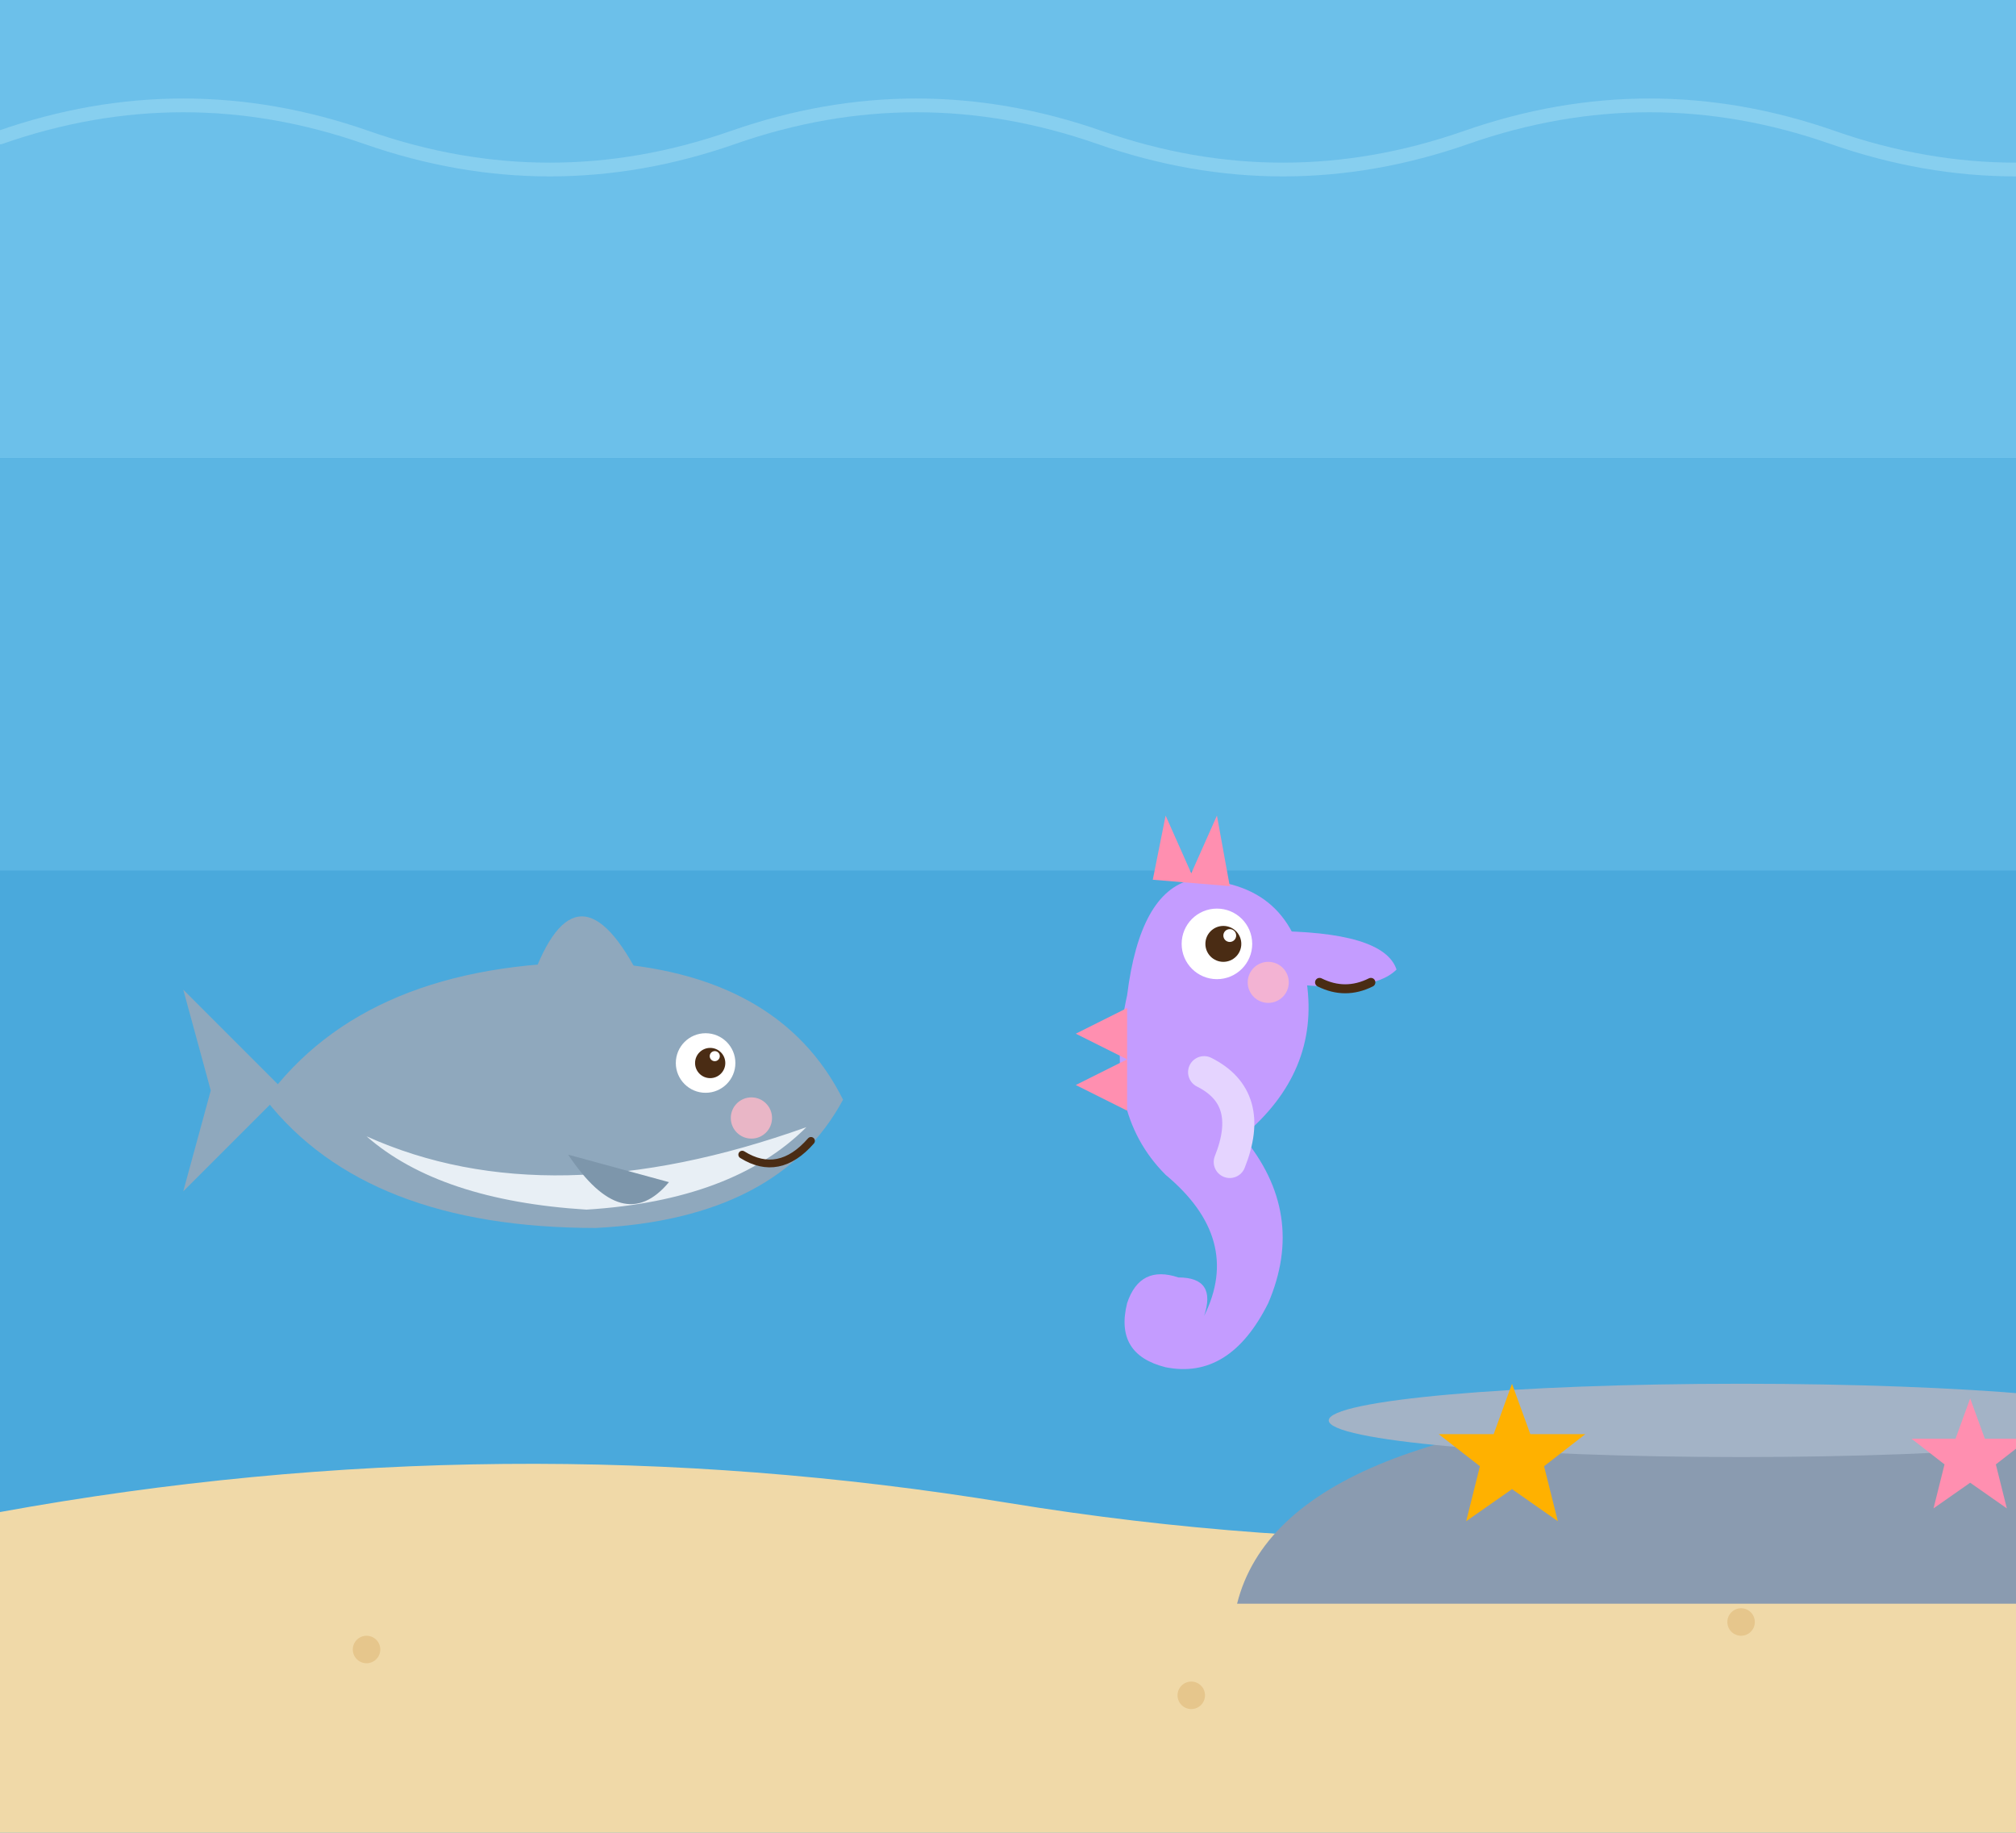
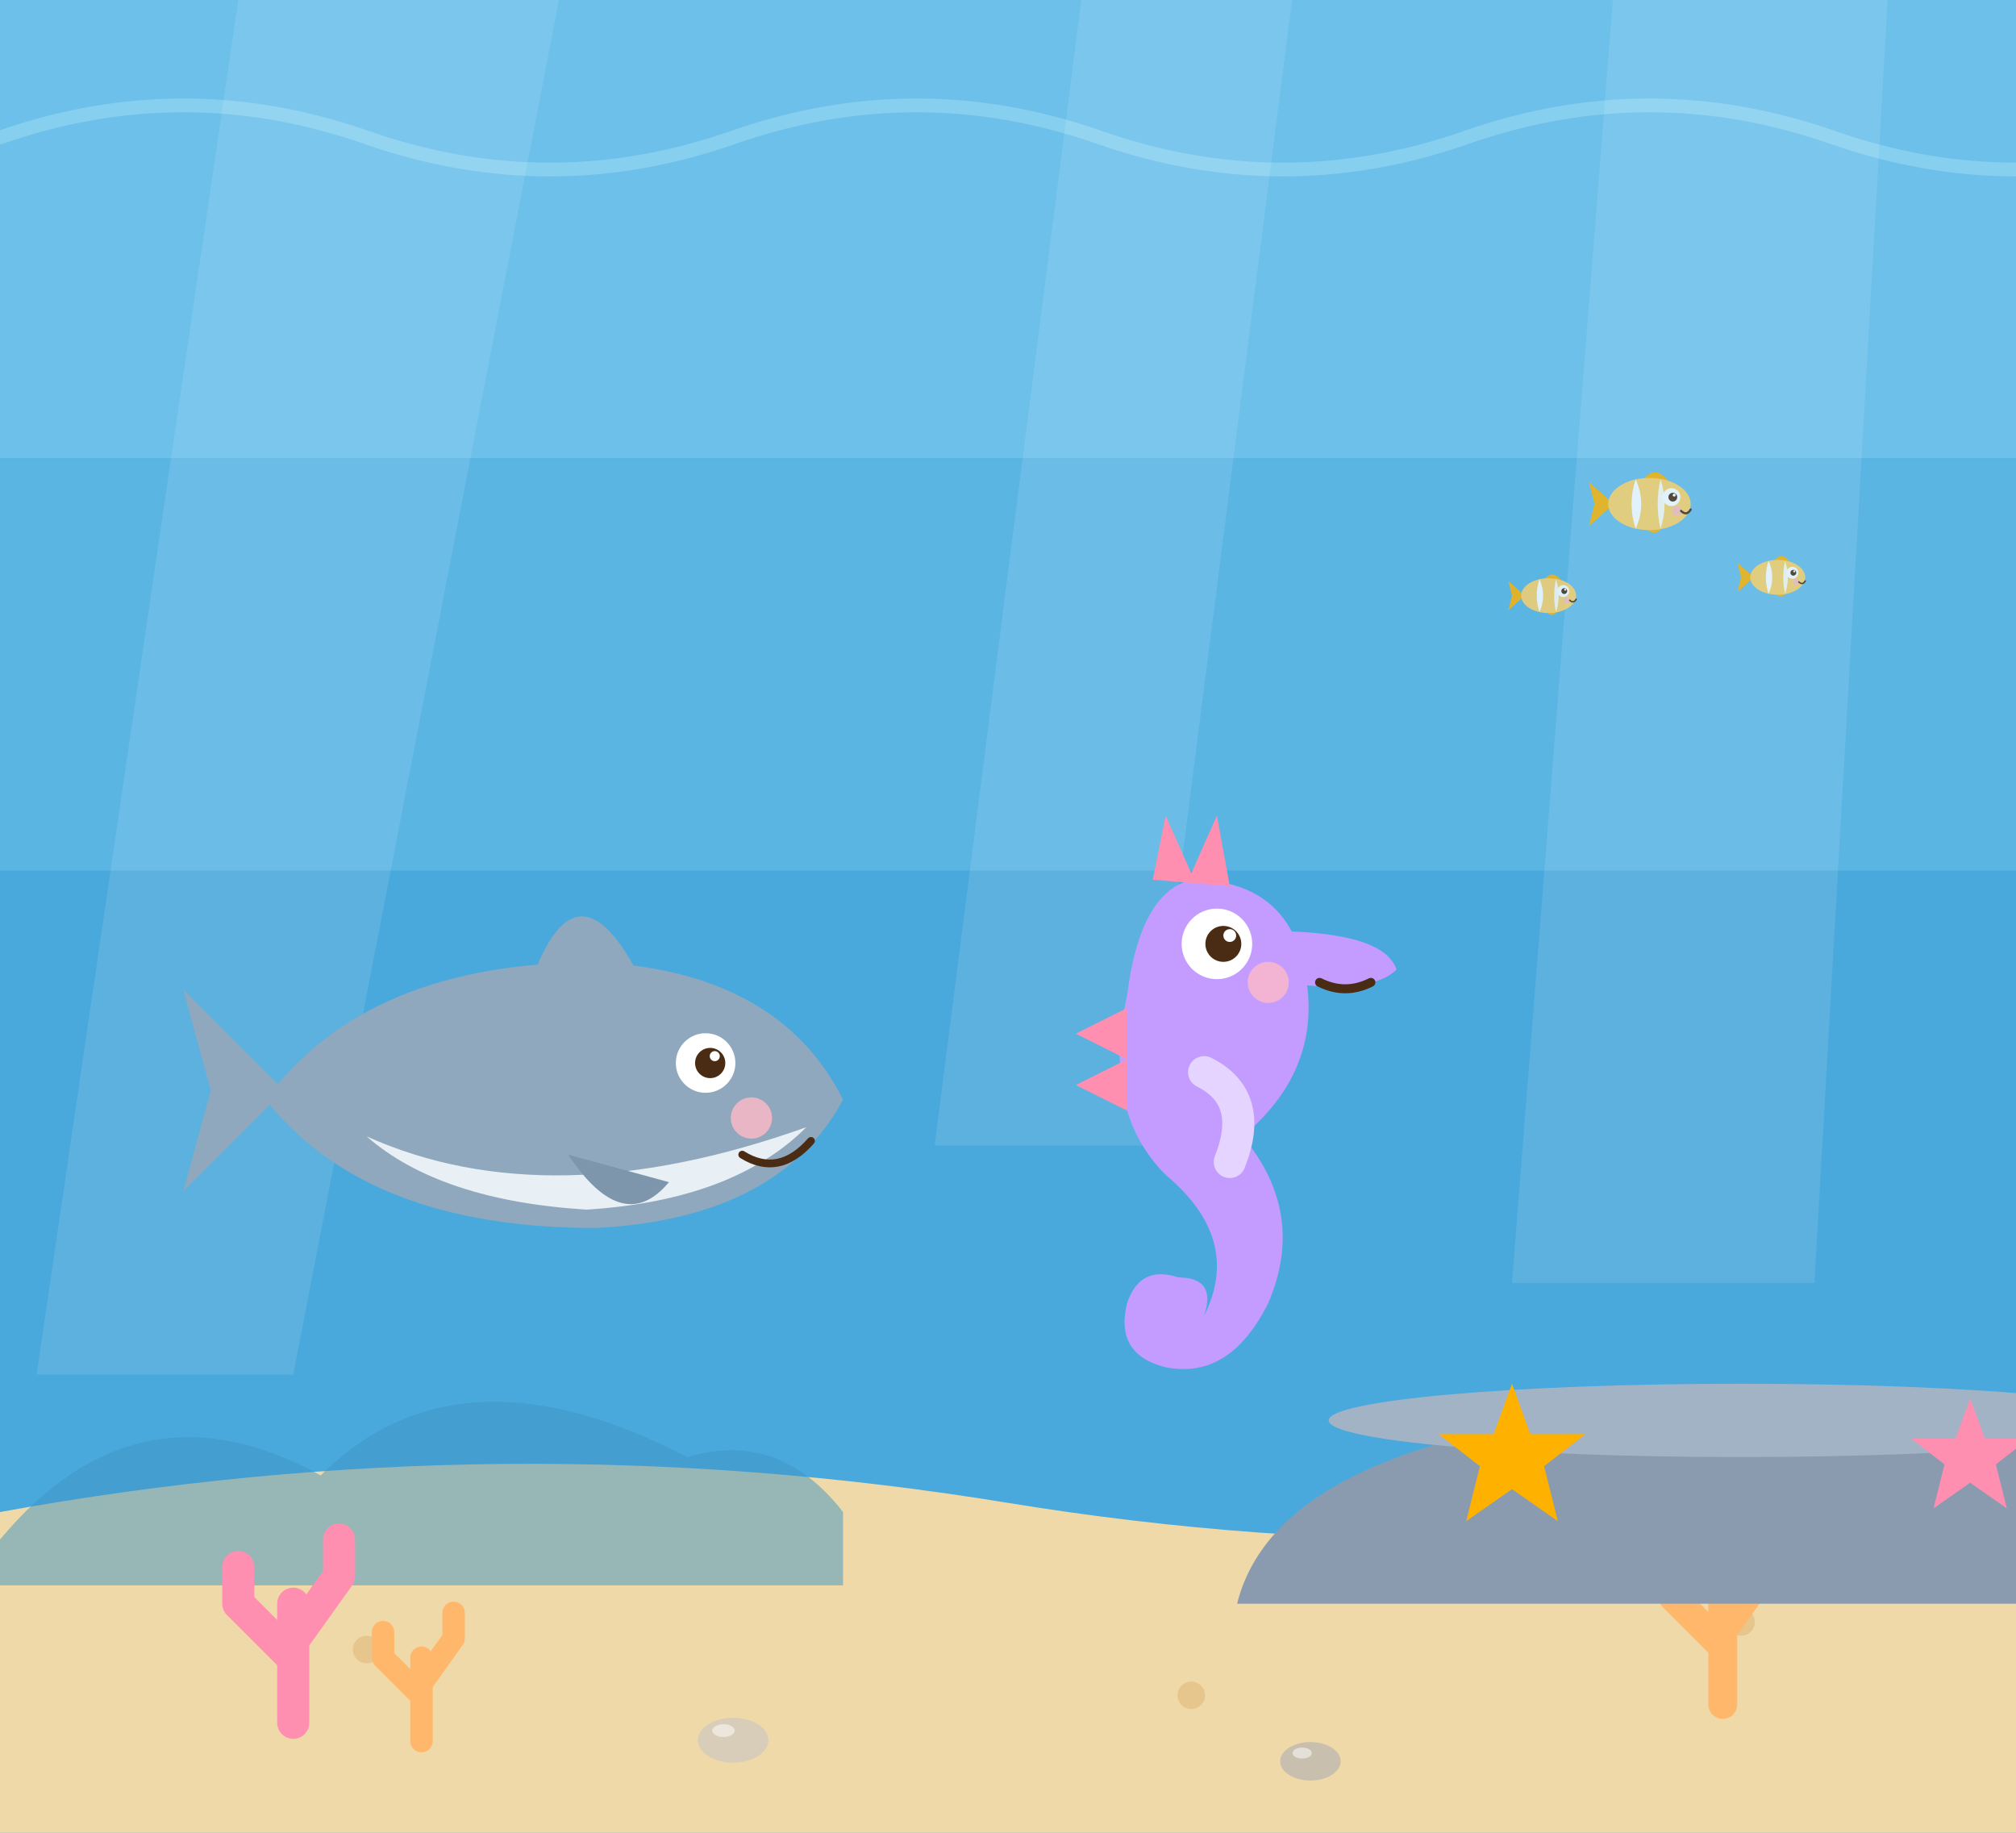
<svg xmlns="http://www.w3.org/2000/svg" viewBox="0 0 440 400" width="440" height="400">
  <rect x="0" y="0" width="440" height="400" rx="0" fill="#4aa9dc" />
  <rect x="0" y="0" width="440" height="100" rx="0" fill="#6cc0ea" />
  <rect x="0" y="100" width="440" height="90" rx="0" fill="#5bb5e3" />
  <path d="M0 30 q40 -14 80 0 t80 0 t80 0 t80 0 t80 0 t80 0" stroke="#9ad8f2" stroke-width="3" fill="none" stroke-linecap="round" stroke-linejoin="round" opacity="0.6" />
  <path d="M0 330 Q 110 310 220 328 Q 330 346 440 324 L440 400 L0 400 Z" fill="#f0d9a8" />
  <circle cx="80" cy="360" r="3" fill="#e6c68c" />
  <circle cx="260" cy="370" r="3" fill="#e6c68c" />
  <circle cx="380" cy="354" r="3" fill="#e6c68c" />
+   <path d="M52 0 H122 L64 300 H8 Z" fill="#ffffff" opacity="0.1" />
+   <path d="M236 0 H282 L250 250 H204 Z" fill="#ffffff" opacity="0.1" />
+   <path d="M352 0 H412 L396 280 H330 Z" fill="#ffffff" opacity="0.1" />
+   <path d="M0 336 Q30 300 70 322 Q100 292 150 318 Q170 312 184 330 L184 346 L0 346 Z" fill="#3e93c4" opacity="0.5" />
+   <path d="M292 330 Q330 298 372 318 Q404 296 440 318 L440 344 L292 344 Z" fill="#3e93c4" opacity="0.5" />
+   <g transform="translate(64 376) scale(1 1)">
+     <path d="M0 0 V-26 M0 -14 l-12 -12 M0 -18 l10 -14 M-12 -26 v-8 M10 -32 v-8" stroke="#ff8fb0" stroke-width="7" fill="none" stroke-linecap="round" stroke-linejoin="round" />
+   </g>
+   <g transform="translate(92 380) scale(0.7 0.7)">
+     <path d="M0 0 V-26 M0 -14 l-12 -12 M0 -18 l10 -14 M-12 -26 v-8 M10 -32 v-8" stroke="#ffb86b" stroke-width="7" fill="none" stroke-linecap="round" stroke-linejoin="round" />
+   </g>
+   <g transform="translate(376 372) scale(0.9 0.9)">
+     <path d="M0 0 V-26 M0 -14 l-12 -12 M0 -18 l10 -14 M-12 -26 v-8 M10 -32 v-8" stroke="#ffb86b" stroke-width="7" fill="none" stroke-linecap="round" stroke-linejoin="round" />
+   </g>
+   <g transform="translate(160 384) scale(0.7 0.7)">
+     <g transform="scale(1)">
+       <ellipse cx="0" cy="-6" rx="11" ry="7" fill="#d8cdb9" />
+       <ellipse cx="-3" cy="-9" rx="3.5" ry="2" fill="#ffffff" opacity="0.5" />
+     </g>
+   </g>
+   <g transform="translate(286 388) scale(0.6 0.6)">
+     <g transform="scale(1)">
+       <ellipse cx="0" cy="-6" rx="11" ry="7" fill="#c9bfae" />
+       <ellipse cx="-3" cy="-9" rx="3.5" ry="2" fill="#ffffff" opacity="0.5" />
+     </g>
+   </g>
+   <g transform="translate(360 110)" opacity="0.8">
+     <g transform="translate(0 0) scale(0.3 0.3)">
+       <path d="M-26 0 L-44 -16 L-40 0 L-44 16 Z" fill="#ffb100" />
+       <path d="M-6 -16 Q4 -30 14 -16 Z" fill="#ffb100" />
+       <path d="M-4 16 Q4 26 10 16 Z" fill="#ffb100" />
+       <ellipse cx="0" cy="0" rx="30" ry="19" fill="#ffd166" />
+       <path d="M-10 -18 Q-2 0 -10 18 Q-16 0 -10 -18 Z" fill="#ffffff" />
+       <path d="M8 -18 Q14 0 8 18 Q4 0 8 -18 Z" fill="#ffffff" opacity="0.9" />
+       <circle cx="16" cy="-5" r="6.5" fill="#ffffff" />
+       <circle cx="17" cy="-5" r="3.2" fill="#4a2c14" />
+       <circle cx="18" cy="-6.5" r="1.1" fill="#ffffff" />
+       <circle cx="20" cy="5" r="3.5" fill="#ffb9c8" opacity="0.8" />
+       <path d="M23 5 Q27 9 30 4" stroke="#4a2c14" stroke-width="1.6" fill="none" stroke-linecap="round" stroke-linejoin="round" />
+     </g>
+     <g transform="translate(28 16) scale(0.2 0.2)">
+       <path d="M-26 0 L-44 -16 L-40 0 L-44 16 Z" fill="#ffb100" />
+       <path d="M-6 -16 Q4 -30 14 -16 Z" fill="#ffb100" />
+       <path d="M-4 16 Q4 26 10 16 Z" fill="#ffb100" />
+       <ellipse cx="0" cy="0" rx="30" ry="19" fill="#ffd166" />
+       <path d="M-10 -18 Q-2 0 -10 18 Q-16 0 -10 -18 Z" fill="#ffffff" />
+       <path d="M8 -18 Q14 0 8 18 Q4 0 8 -18 Z" fill="#ffffff" opacity="0.9" />
+       <circle cx="16" cy="-5" r="6.5" fill="#ffffff" />
+       <circle cx="17" cy="-5" r="3.2" fill="#4a2c14" />
+       <circle cx="18" cy="-6.5" r="1.1" fill="#ffffff" />
+       <circle cx="20" cy="5" r="3.5" fill="#ffb9c8" opacity="0.8" />
+       <path d="M23 5 Q27 9 30 4" stroke="#4a2c14" stroke-width="1.6" fill="none" stroke-linecap="round" stroke-linejoin="round" />
+     </g>
+     <g transform="translate(-22 20) scale(0.2 0.2)">
+       <path d="M-26 0 L-44 -16 L-40 0 L-44 16 Z" fill="#ffb100" />
+       <path d="M-6 -16 Q4 -30 14 -16 Z" fill="#ffb100" />
+       <path d="M-4 16 Q4 26 10 16 Z" fill="#ffb100" />
+       <ellipse cx="0" cy="0" rx="30" ry="19" fill="#ffd166" />
+       <path d="M-10 -18 Q-2 0 -10 18 Q-16 0 -10 -18 Z" fill="#ffffff" />
+       <path d="M8 -18 Q14 0 8 18 Q4 0 8 -18 Z" fill="#ffffff" opacity="0.9" />
+       <circle cx="16" cy="-5" r="6.5" fill="#ffffff" />
+       <circle cx="17" cy="-5" r="3.2" fill="#4a2c14" />
+       <circle cx="18" cy="-6.5" r="1.1" fill="#ffffff" />
+       <circle cx="20" cy="5" r="3.5" fill="#ffb9c8" opacity="0.8" />
+       <path d="M23 5 Q27 9 30 4" stroke="#4a2c14" stroke-width="1.6" fill="none" stroke-linecap="round" stroke-linejoin="round" />
+     </g>
+   </g>
  <g transform="translate(380 350) scale(1 1)">
    <path d="M-110 0 Q-100 -40 0 -44 Q100 -40 110 0 Z" fill="#8a9bb0" />
    <ellipse cx="0" cy="-40" rx="90" ry="8" fill="#a3b3c6" />
  </g>
  <g transform="translate(330 318) scale(1 1)">
    <path d="M0 -16 L4 -5 L16 -5 L7 2 L10 14 L0 7 L-10 14 L-7 2 L-16 -5 L-4 -5 Z" fill="#ffb100" />
  </g>
  <g transform="translate(430 318) scale(0.8 0.8)">
    <path d="M0 -16 L4 -5 L16 -5 L7 2 L10 14 L0 7 L-10 14 L-7 2 L-16 -5 L-4 -5 Z" fill="#ff8fb0" />
  </g>
  <g transform="translate(260 290) scale(1.4 1.4)">
    <path d="M0 -70 Q16 -70 18 -54 Q20 -40 8 -30 Q18 -18 12 -4 Q6 8 -4 6 Q-12 4 -10 -4 Q-8 -10 -2 -8 Q4 -8 2 -2 Q8 -14 -4 -24 Q-14 -34 -10 -52 Q-8 -68 0 -70 Z" fill="#c49cff" />
    <path d="M2 -40 Q10 -36 6 -26" fill="none" stroke="#e5d4ff" stroke-width="5" stroke-linecap="round" />
    <path d="M-10 -50 L-18 -46 L-10 -42 L-18 -38 L-10 -34 Z" fill="#ff8fb0" />
    <path d="M-6 -70 L-4 -80 L0 -71 L4 -80 L6 -69 Z" fill="#ff8fb0" />
    <path d="M12 -62 Q30 -62 32 -56 Q28 -52 14 -54 Z" fill="#c49cff" />
    <circle cx="4" cy="-60" r="5.5" fill="#ffffff" />
    <circle cx="5" cy="-60" r="2.8" fill="#4a2c14" />
    <circle cx="6" cy="-61.3" r="1" fill="#ffffff" />
    <circle cx="12" cy="-54" r="3.2" fill="#ffb9c8" opacity="0.8" />
    <path d="M20 -54 Q24 -52 28 -54" stroke="#4a2c14" stroke-width="1.4" fill="none" stroke-linecap="round" stroke-linejoin="round" />
  </g>
  <g transform="translate(120 240) scale(1 1)">
    <path d="M-58 -2 L-80 -24 L-74 -2 L-80 20 Z" fill="#8fa8bd" />
    <path d="M-4 -26 Q6 -54 20 -26 Z" fill="#8fa8bd" />
    <path d="M-62 0 Q-40 -30 10 -30 Q50 -28 64 0 Q50 26 10 28 Q-40 28 -62 0 Z" fill="#8fa8bd" />
    <path d="M-40 8 Q0 26 56 6 Q40 22 8 24 Q-24 22 -40 8 Z" fill="#e8eff5" />
    <path d="M4 12 Q16 30 26 18 Z" fill="#7d96ab" />
    <circle cx="34" cy="-8" r="6.5" fill="#ffffff" />
    <circle cx="35" cy="-8" r="3.3" fill="#4a2c14" />
    <circle cx="36" cy="-9.5" r="1.1" fill="#ffffff" />
    <circle cx="44" cy="4" r="4.5" fill="#ffb9c8" opacity="0.8" />
    <path d="M42 12 Q50 17 57 9" stroke="#4a2c14" stroke-width="1.7" fill="none" stroke-linecap="round" stroke-linejoin="round" />
  </g>
</svg>
